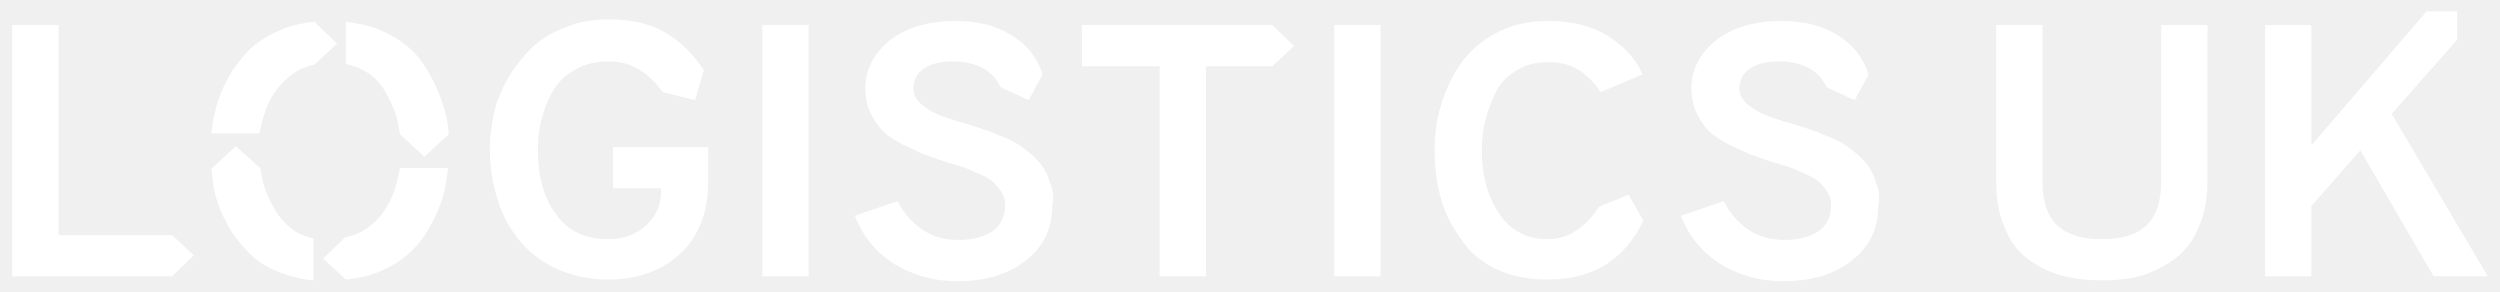
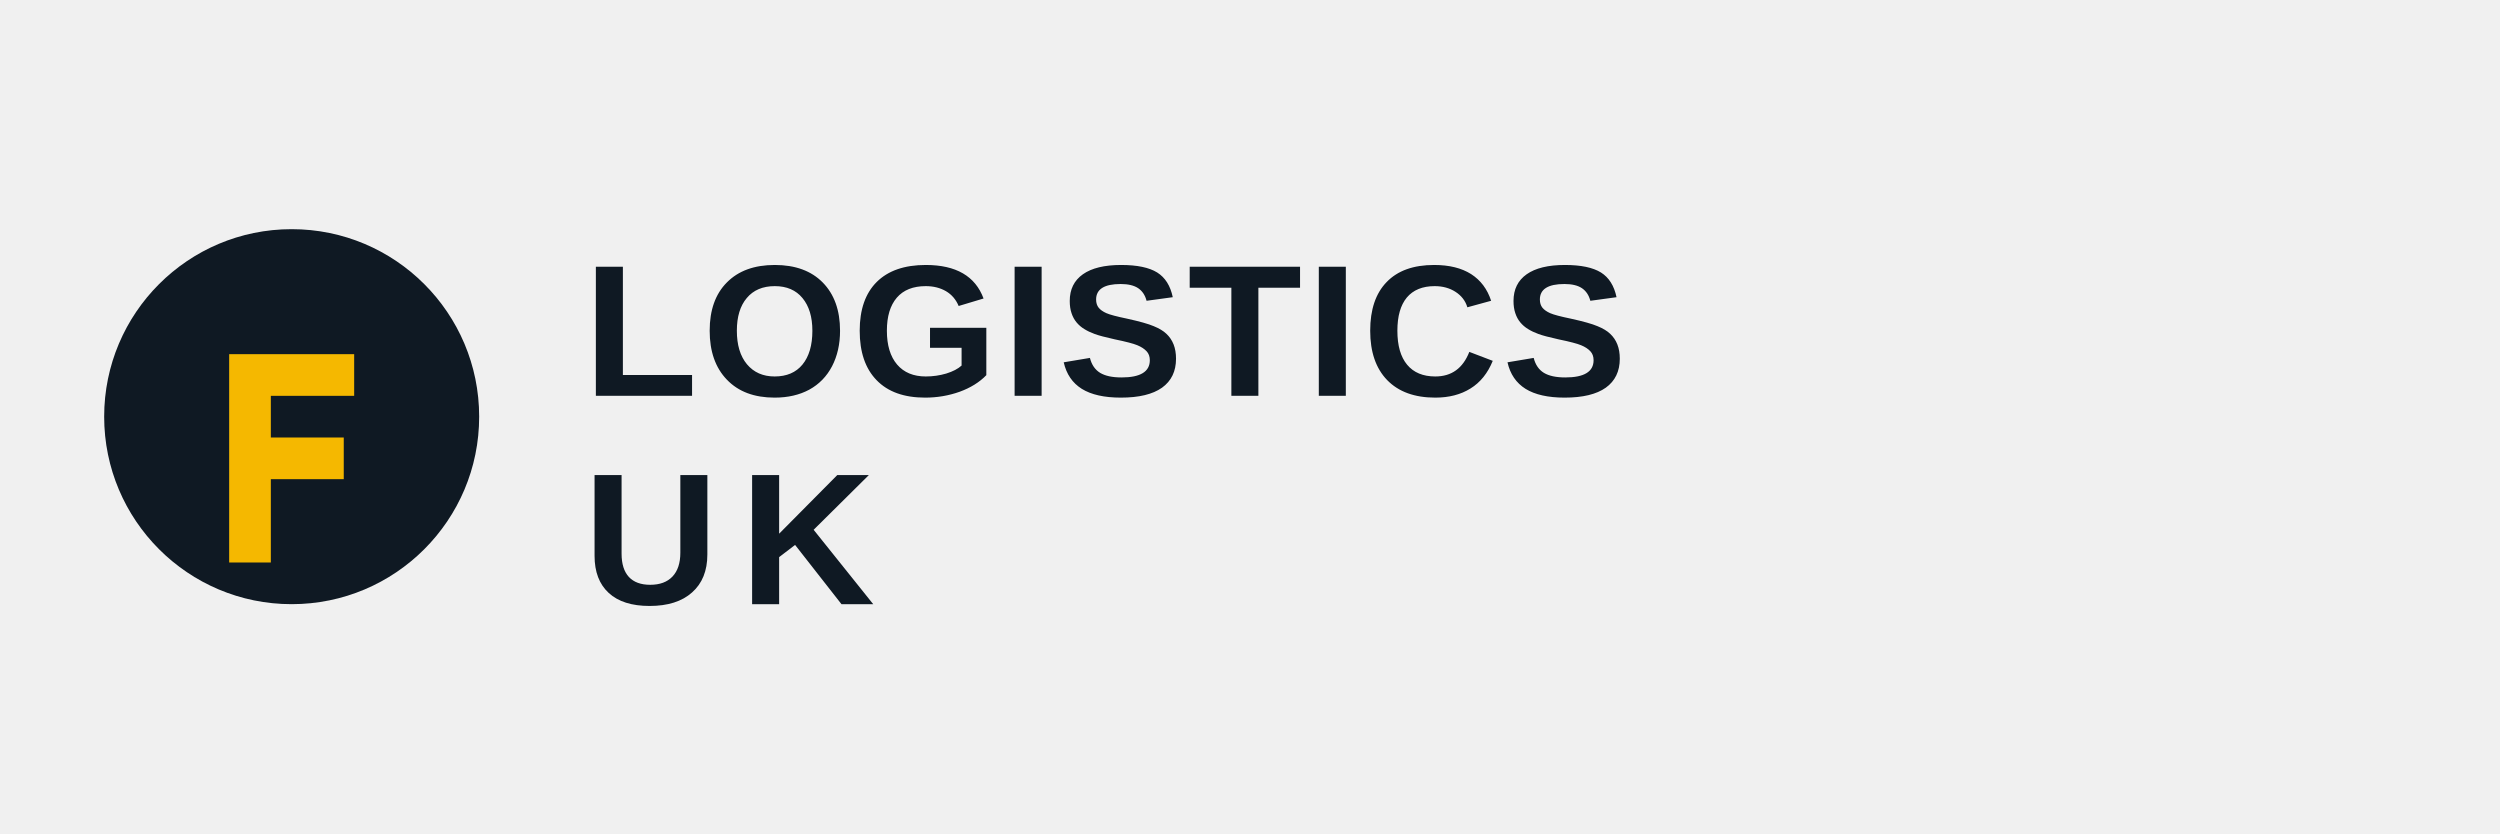
- <svg xmlns="http://www.w3.org/2000/svg" width="180" height="21" viewBox="0 0 180 21" fill="none">
-   <g clip-path="url(#clip0_10965_1932)">
-     <path d="M151.331 20.186C150.262 20.186 149.319 20.069 148.439 19.837C147.559 19.604 146.741 19.197 146.05 18.673C145.295 18.15 144.73 17.393 144.352 16.404C143.912 15.474 143.724 14.31 143.724 13.03V1.803H147.056V12.972C147.056 14.543 147.433 15.648 148.187 16.288C148.942 16.928 149.948 17.219 151.331 17.219C152.714 17.219 153.783 16.928 154.475 16.288C155.229 15.648 155.606 14.543 155.606 13.03V1.803H158.938V12.972C158.938 14.252 158.75 15.357 158.31 16.346C157.933 17.277 157.367 18.033 156.612 18.615C155.921 19.139 155.103 19.546 154.223 19.837C153.406 20.069 152.463 20.186 151.331 20.186Z" fill="white" />
-     <path d="M172.204 8.202L176.92 2.85V0.814H174.719L166.42 10.471V1.803H163.088V19.895H166.42V14.834L169.941 10.82L175.222 19.895H179.12L172.204 8.202Z" fill="white" />
-     <path d="M75.634 13.263C75.508 12.798 75.32 12.391 75.131 12.1C74.942 11.751 74.628 11.46 74.251 11.111C73.874 10.82 73.559 10.529 73.245 10.355C72.93 10.18 72.553 9.947 71.987 9.773C71.484 9.54 71.044 9.366 70.793 9.307C70.478 9.191 70.101 9.075 69.535 8.9C68.655 8.668 68.026 8.435 67.586 8.26C67.146 8.086 66.769 7.853 66.329 7.504C65.952 7.155 65.763 6.806 65.763 6.399C65.763 5.759 66.015 5.294 66.518 4.945C67.021 4.596 67.712 4.421 68.592 4.421C70.29 4.421 71.484 5.061 72.05 6.283L74.062 7.213L75.068 5.352C74.691 4.188 73.999 3.258 72.868 2.56C71.799 1.861 70.416 1.512 68.781 1.512C66.832 1.512 65.26 1.978 64.066 2.909C62.934 3.839 62.305 5.003 62.305 6.341C62.305 6.981 62.431 7.62 62.682 8.144C62.934 8.668 63.248 9.133 63.563 9.424C63.877 9.773 64.38 10.064 65.009 10.413C65.637 10.704 66.14 10.936 66.518 11.111C66.895 11.227 67.461 11.46 68.215 11.693C68.781 11.867 69.221 11.983 69.535 12.1C69.85 12.216 70.164 12.391 70.604 12.565C71.044 12.74 71.359 12.972 71.547 13.147C71.736 13.321 71.924 13.554 72.113 13.845C72.302 14.136 72.365 14.427 72.365 14.776C72.365 15.59 72.05 16.23 71.484 16.637C70.856 17.044 70.038 17.277 69.032 17.277C68.026 17.277 67.146 17.044 66.392 16.521C65.637 15.997 65.072 15.357 64.632 14.485L61.551 15.532C62.117 16.986 62.997 18.091 64.317 18.964C65.637 19.778 67.146 20.244 68.907 20.244C70.919 20.244 72.553 19.778 73.811 18.79C75.131 17.801 75.76 16.463 75.76 14.776C75.885 14.252 75.823 13.729 75.634 13.263Z" fill="white" />
-     <path d="M54.886 19.895V1.803H58.218V19.895H54.886Z" fill="white" />
-     <path d="M96.066 19.895V1.803H99.399V19.895H96.066Z" fill="white" />
-     <path d="M12.385 16.928H4.212V1.803H0.88V19.895H12.385L13.957 18.382L12.385 16.928Z" fill="white" />
-     <path d="M91.603 1.803H77.897V4.77H83.493V19.895H86.825V4.77H91.603L93.175 3.316L91.603 1.803Z" fill="white" />
-     <path d="M117.254 14.019L115.117 14.892C114.111 16.463 112.853 17.219 111.407 17.219C109.898 17.219 108.704 16.579 107.886 15.299C107.069 14.019 106.692 12.565 106.692 10.878C106.692 10.122 106.755 9.366 106.943 8.668C107.132 7.97 107.383 7.271 107.698 6.632C108.012 5.992 108.515 5.468 109.207 5.061C109.835 4.654 110.59 4.479 111.47 4.479C112.35 4.479 113.042 4.654 113.608 5.003C114.174 5.352 114.739 5.875 115.242 6.632L118.26 5.352C117.82 4.305 117.003 3.374 115.808 2.618C114.614 1.861 113.168 1.512 111.47 1.512C110.024 1.512 108.767 1.803 107.698 2.385C106.629 2.967 105.749 3.723 105.12 4.654C104.491 5.584 104.051 6.573 103.737 7.62C103.423 8.668 103.297 9.773 103.297 10.82C103.297 11.751 103.36 12.623 103.548 13.496C103.737 14.368 103.988 15.183 104.429 15.997C104.869 16.812 105.372 17.51 105.937 18.15C106.566 18.731 107.321 19.255 108.264 19.604C109.207 19.953 110.276 20.127 111.47 20.127C114.677 20.127 116.94 18.731 118.323 15.881L117.254 14.019Z" fill="white" />
-     <path d="M135.109 13.263C134.984 12.798 134.795 12.391 134.607 12.1C134.418 11.751 134.104 11.46 133.726 11.111C133.349 10.82 133.035 10.529 132.72 10.355C132.406 10.18 132.029 9.947 131.463 9.773C130.96 9.54 130.52 9.366 130.268 9.307C129.954 9.191 129.577 9.075 129.011 8.9C128.131 8.668 127.502 8.435 127.062 8.26C126.622 8.086 126.245 7.853 125.805 7.504C125.427 7.155 125.239 6.806 125.239 6.399C125.239 5.759 125.49 5.294 125.993 4.945C126.496 4.596 127.188 4.421 128.068 4.421C129.765 4.421 130.96 5.061 131.526 6.283L133.538 7.213L134.544 5.352C134.166 4.188 133.475 3.258 132.343 2.56C131.274 1.861 129.891 1.512 128.257 1.512C126.308 1.512 124.736 1.978 123.541 2.909C122.41 3.839 121.781 5.003 121.781 6.341C121.781 6.981 121.907 7.62 122.158 8.144C122.41 8.668 122.724 9.133 123.038 9.424C123.353 9.773 123.856 10.064 124.484 10.413C125.113 10.704 125.616 10.936 125.993 11.111C126.37 11.227 126.936 11.46 127.691 11.693C128.257 11.867 128.697 11.983 129.011 12.1C129.325 12.216 129.64 12.391 130.08 12.565C130.52 12.74 130.834 12.972 131.023 13.147C131.211 13.321 131.4 13.554 131.589 13.845C131.777 14.136 131.84 14.427 131.84 14.776C131.84 15.59 131.526 16.23 130.96 16.637C130.331 17.044 129.514 17.277 128.508 17.277C127.502 17.277 126.622 17.044 125.867 16.521C125.113 15.997 124.547 15.357 124.107 14.485L121.026 15.532C121.592 16.986 122.472 18.091 123.793 18.964C125.113 19.778 126.622 20.244 128.382 20.244C130.394 20.244 132.029 19.778 133.286 18.79C134.607 17.801 135.235 16.463 135.235 14.776C135.361 14.252 135.298 13.729 135.109 13.263Z" fill="white" />
-     <path d="M44.135 10.645V13.554H47.593V13.845C47.593 14.776 47.216 15.59 46.524 16.23C45.833 16.87 44.89 17.219 43.821 17.219C42.123 17.219 40.866 16.637 39.986 15.357C39.106 14.136 38.728 12.623 38.728 10.82C38.728 10.064 38.791 9.307 38.98 8.609C39.169 7.911 39.42 7.213 39.797 6.573C40.175 5.934 40.677 5.41 41.432 5.003C42.123 4.596 42.941 4.421 43.884 4.421C45.393 4.421 46.65 5.177 47.719 6.632L50.045 7.213L50.674 5.061C49.919 3.898 49.039 3.025 47.971 2.385C46.902 1.745 45.581 1.396 43.821 1.396C42.689 1.396 41.62 1.571 40.677 1.978C39.734 2.327 38.917 2.85 38.288 3.432C37.66 4.072 37.094 4.77 36.591 5.584C36.151 6.399 35.773 7.213 35.585 8.086C35.396 8.958 35.27 9.831 35.27 10.762C35.27 11.983 35.459 13.147 35.773 14.194C36.088 15.299 36.591 16.288 37.282 17.161C37.974 18.033 38.854 18.79 39.986 19.313C41.117 19.837 42.375 20.127 43.821 20.127C45.896 20.127 47.656 19.488 48.976 18.266C50.297 17.044 50.988 15.299 50.988 13.089V10.587H44.135V10.645Z" fill="white" />
-     <path d="M19.113 7.97C19.427 7.039 19.993 6.224 20.747 5.584C21.25 5.119 21.879 4.828 22.634 4.654L24.268 3.141L22.634 1.571C21.879 1.629 21.125 1.803 20.496 2.036C19.49 2.443 18.673 2.909 18.044 3.49C17.415 4.13 16.849 4.828 16.409 5.643C15.969 6.457 15.655 7.271 15.466 8.144C15.341 8.609 15.278 9.133 15.215 9.598H18.673C18.799 9.075 18.924 8.493 19.113 7.97Z" fill="white" />
-     <path d="M27.727 6.573C28.104 7.213 28.418 7.911 28.607 8.609C28.67 8.958 28.733 9.307 28.796 9.657L30.556 11.285L32.316 9.657C32.253 8.9 32.128 8.202 31.876 7.504C31.562 6.457 31.059 5.468 30.43 4.537C29.801 3.607 28.921 2.909 27.727 2.327C26.909 1.92 25.903 1.687 24.898 1.571V4.596C25.338 4.712 25.778 4.828 26.155 5.061C26.846 5.41 27.349 5.934 27.727 6.573Z" fill="white" />
-     <path d="M19.804 15.125C19.427 14.485 19.113 13.787 18.924 13.089C18.861 12.74 18.799 12.449 18.736 12.1L16.975 10.529L15.215 12.158C15.278 12.623 15.341 13.147 15.403 13.612C15.592 14.485 15.906 15.299 16.346 16.114C16.787 16.928 17.352 17.626 17.981 18.266C18.61 18.906 19.427 19.371 20.433 19.72C21.125 19.953 21.816 20.127 22.571 20.186V17.161C22.131 17.044 21.691 16.928 21.313 16.695C20.685 16.288 20.182 15.764 19.804 15.125Z" fill="white" />
-     <path d="M28.607 13.03C28.418 13.729 28.167 14.427 27.727 15.066C27.349 15.706 26.784 16.23 26.092 16.637C25.715 16.87 25.275 16.986 24.834 17.102L23.263 18.615L24.897 20.127C25.966 20.011 26.909 19.778 27.727 19.371C28.858 18.848 29.738 18.091 30.43 17.161C31.059 16.23 31.562 15.241 31.876 14.194C32.065 13.496 32.19 12.798 32.253 12.1H28.795C28.733 12.449 28.67 12.74 28.607 13.03Z" fill="white" />
-   </g>
-   <defs>
-     <clipPath id="clip0_10965_1932">
-       <rect width="180" height="21" fill="white" />
-     </clipPath>
-   </defs>
+ <svg xmlns="http://www.w3.org/2000/svg" viewBox="0 0 240 80" role="img" aria-label="Logistics UK">
+   <circle cx="28" cy="40" r="18" fill="#0F1923" />
+   <path d="M22 34h12v4H26v4h7v4h-7v8h-4V34z" fill="#F5B800" />
+   <text x="56" y="38" font-family="Arial, Helvetica, sans-serif" font-size="18" font-weight="800" fill="#0F1923" letter-spacing="0.4">LOGISTICS</text>
+   <text x="56" y="58" font-family="Arial, Helvetica, sans-serif" font-size="18" font-weight="800" fill="#0F1923" letter-spacing="2">UK</text>
</svg>
